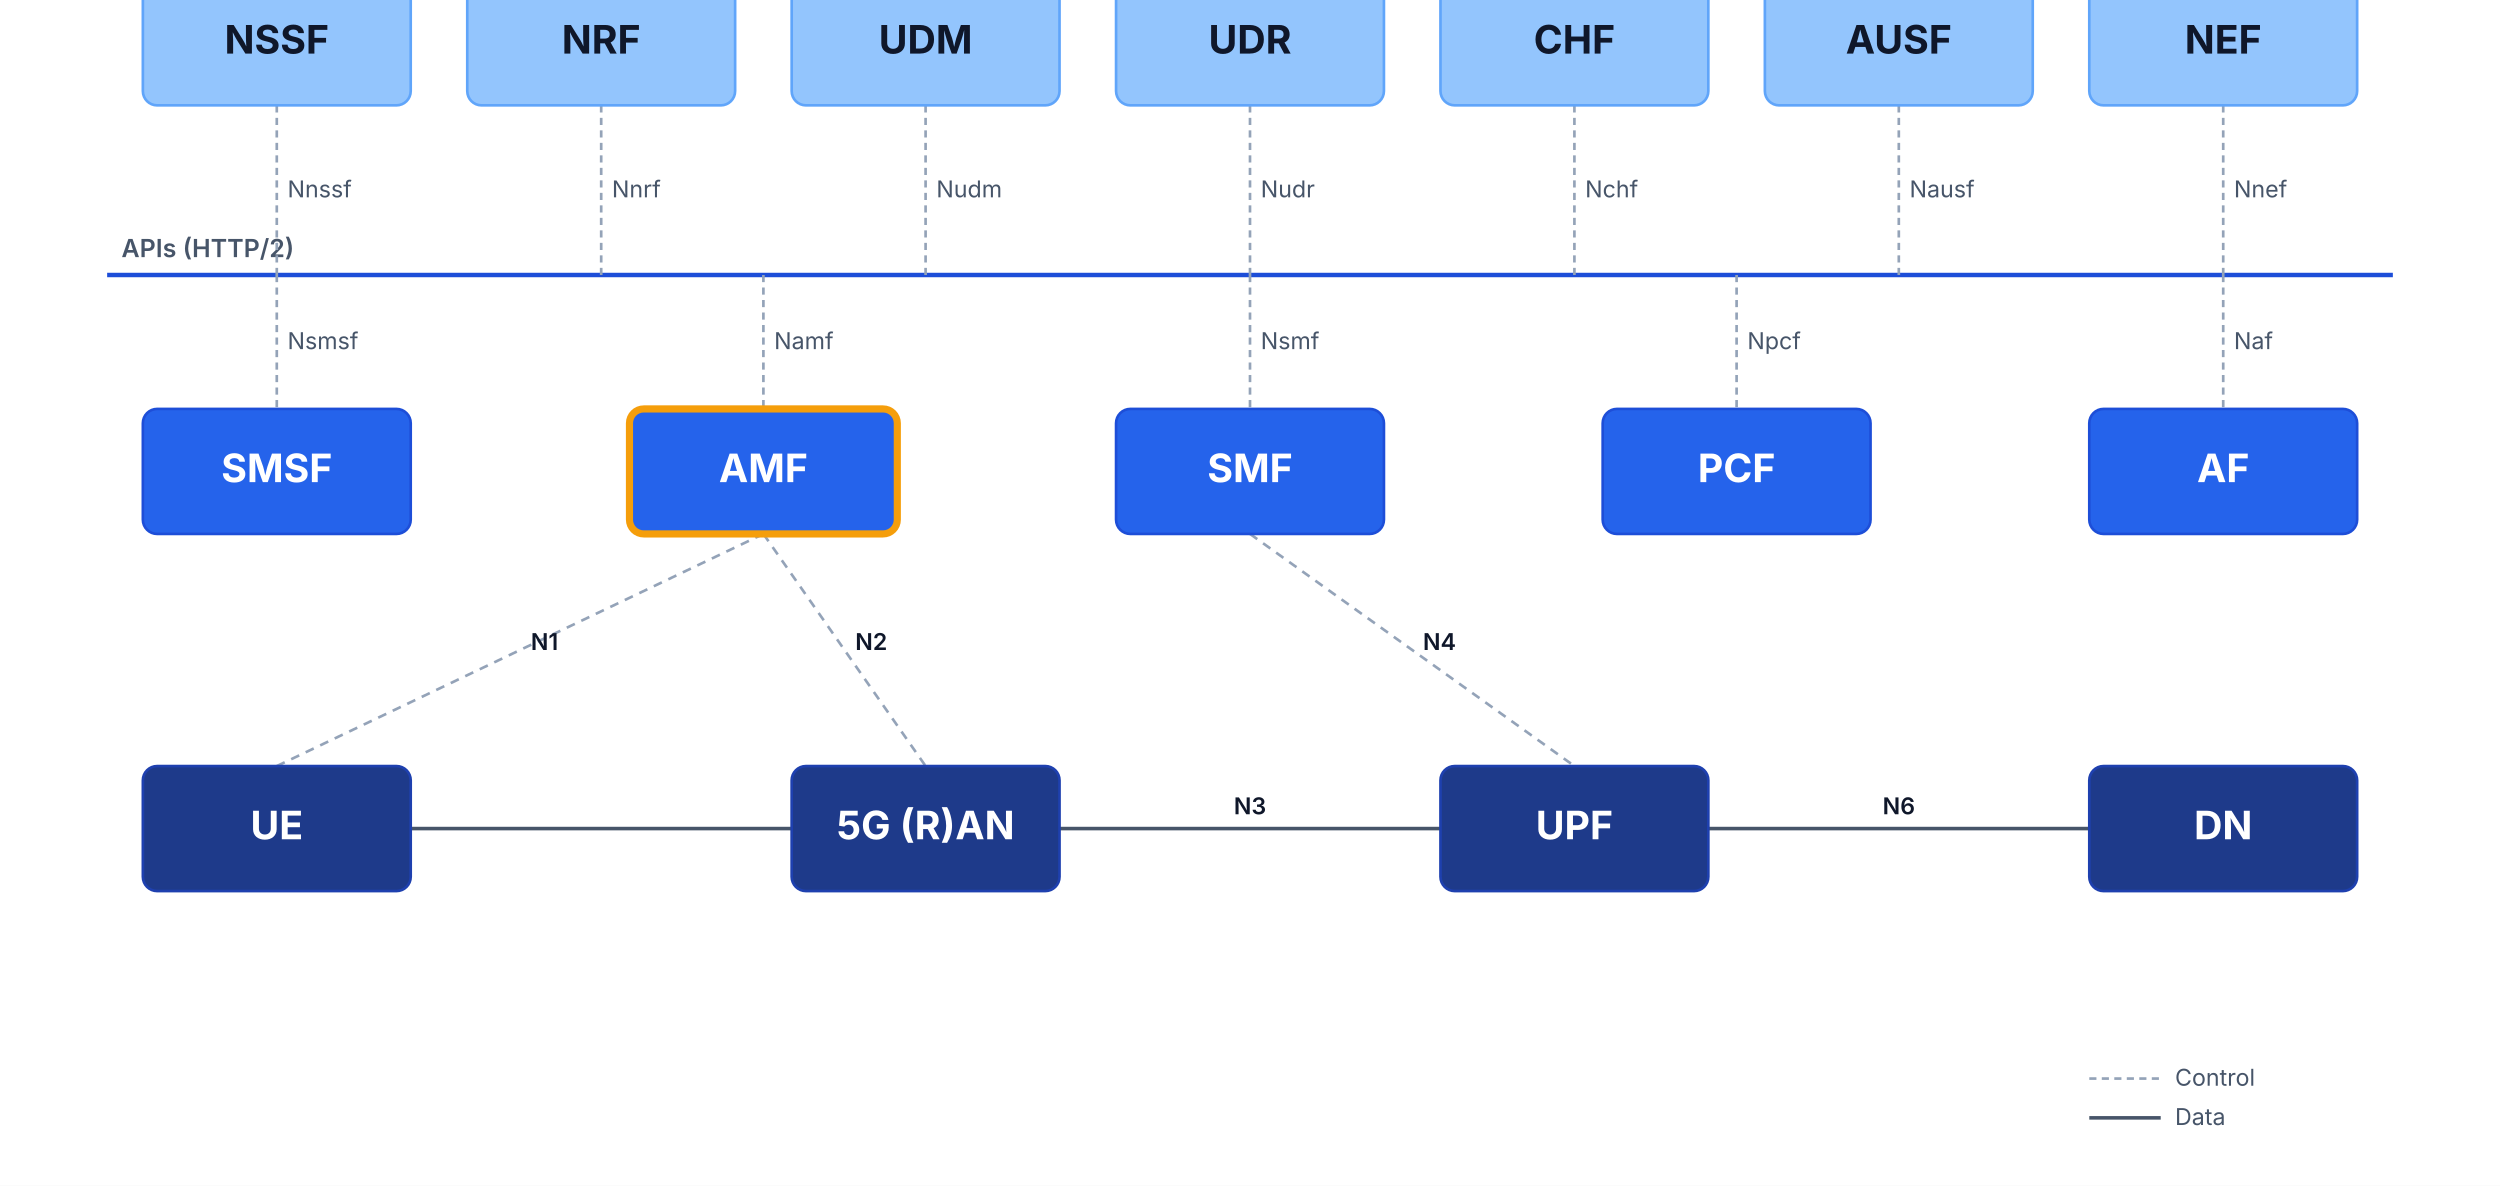
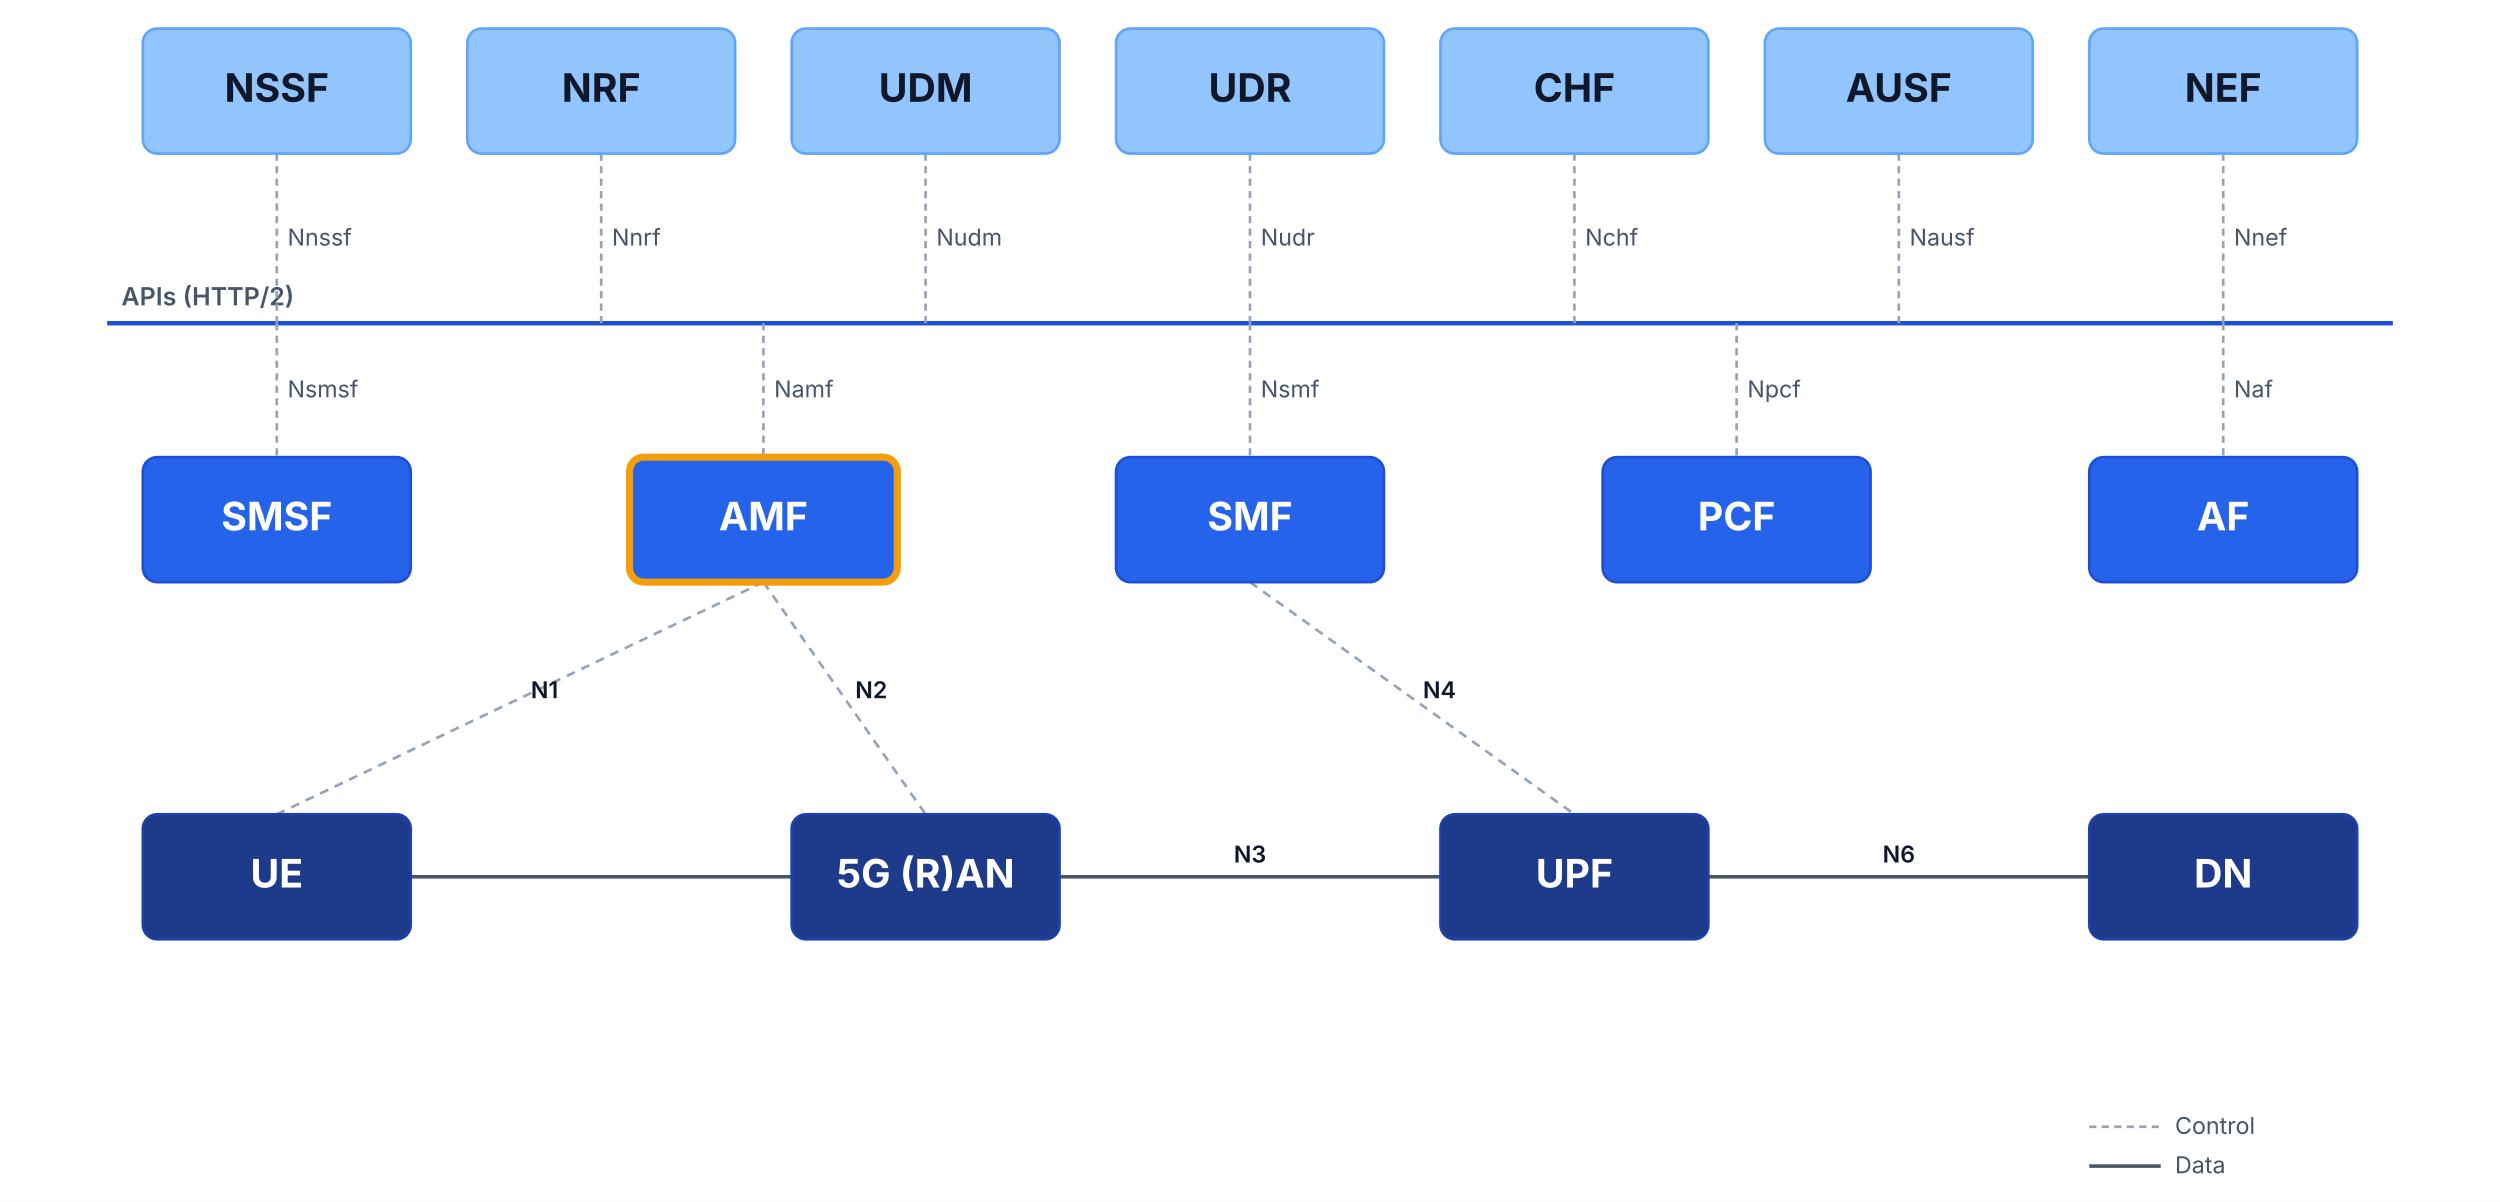
- <svg xmlns="http://www.w3.org/2000/svg" width="100%" viewBox="0 0 1400 664" preserveAspectRatio="xMidYMid meet" role="img" aria-label="5G System — architektura">
+ <svg xmlns="http://www.w3.org/2000/svg" width="100%" viewBox="0 0 1400 673" preserveAspectRatio="xMidYMid meet" role="img" aria-label="5G System — architektura">
  <defs>
    <marker id="net-arrow" markerWidth="10" markerHeight="10" refX="8" refY="5" orient="auto" markerUnits="strokeWidth">
      <path d="M1,1 L9,5 L1,9 Z" fill="#475569" />
    </marker>
  </defs>
-   <rect width="1400" height="664" fill="#FFFFFF" />
-   <g transform="translate(0, -96)">
+   <rect width="1400" height="673" fill="#FFFFFF" />
+   <g transform="translate(0, -69)">
    <g id="sba-bus">
      <line x1="60" y1="250" x2="1340" y2="250" stroke="#1D4ED8" stroke-width="2.5" />
      <text x="68" y="240" font-family="Inter, Arial, sans-serif" font-size="14" font-weight="600" fill="#475569">APIs (HTTP/2)</text>
      <line x1="155" y1="155" x2="155" y2="250" stroke="#94A3B8" stroke-width="1.5" stroke-dasharray="4 3" />
      <text x="161" y="206.5" font-family="Inter, Arial, sans-serif" font-size="13" fill="#475569">Nnssf</text>
      <line x1="336.667" y1="155" x2="336.667" y2="250" stroke="#94A3B8" stroke-width="1.5" stroke-dasharray="4 3" />
      <text x="342.667" y="206.5" font-family="Inter, Arial, sans-serif" font-size="13" fill="#475569">Nnrf</text>
      <line x1="518.333" y1="155" x2="518.333" y2="250" stroke="#94A3B8" stroke-width="1.5" stroke-dasharray="4 3" />
      <text x="524.333" y="206.5" font-family="Inter, Arial, sans-serif" font-size="13" fill="#475569">Nudm</text>
      <line x1="700" y1="155" x2="700" y2="250" stroke="#94A3B8" stroke-width="1.5" stroke-dasharray="4 3" />
      <text x="706" y="206.5" font-family="Inter, Arial, sans-serif" font-size="13" fill="#475569">Nudr</text>
      <line x1="881.667" y1="155" x2="881.667" y2="250" stroke="#94A3B8" stroke-width="1.5" stroke-dasharray="4 3" />
      <text x="887.667" y="206.5" font-family="Inter, Arial, sans-serif" font-size="13" fill="#475569">Nchf</text>
      <line x1="1063.333" y1="155" x2="1063.333" y2="250" stroke="#94A3B8" stroke-width="1.5" stroke-dasharray="4 3" />
      <text x="1069.333" y="206.5" font-family="Inter, Arial, sans-serif" font-size="13" fill="#475569">Nausf</text>
      <line x1="1245" y1="155" x2="1245" y2="250" stroke="#94A3B8" stroke-width="1.5" stroke-dasharray="4 3" />
      <text x="1251" y="206.5" font-family="Inter, Arial, sans-serif" font-size="13" fill="#475569">Nnef</text>
      <line x1="155" y1="250" x2="155" y2="325" stroke="#94A3B8" stroke-width="1.5" stroke-dasharray="4 3" />
      <text x="161" y="291.5" font-family="Inter, Arial, sans-serif" font-size="13" fill="#475569">Nsmsf</text>
      <line x1="427.5" y1="250" x2="427.5" y2="325" stroke="#94A3B8" stroke-width="1.5" stroke-dasharray="4 3" />
      <text x="433.5" y="291.5" font-family="Inter, Arial, sans-serif" font-size="13" fill="#475569">Namf</text>
      <line x1="700" y1="250" x2="700" y2="325" stroke="#94A3B8" stroke-width="1.5" stroke-dasharray="4 3" />
      <text x="706" y="291.5" font-family="Inter, Arial, sans-serif" font-size="13" fill="#475569">Nsmf</text>
      <line x1="972.5" y1="250" x2="972.5" y2="325" stroke="#94A3B8" stroke-width="1.5" stroke-dasharray="4 3" />
      <text x="978.5" y="291.5" font-family="Inter, Arial, sans-serif" font-size="13" fill="#475569">Npcf</text>
      <line x1="1245" y1="250" x2="1245" y2="325" stroke="#94A3B8" stroke-width="1.5" stroke-dasharray="4 3" />
      <text x="1251" y="291.5" font-family="Inter, Arial, sans-serif" font-size="13" fill="#475569">Naf</text>
    </g>
    <g id="data-path">
      <line x1="230" y1="560" x2="443.333" y2="560" stroke="#475569" stroke-width="2" />
      <line x1="593.333" y1="560" x2="806.667" y2="560" stroke="#475569" stroke-width="2" />
      <text x="700" y="552" text-anchor="middle" font-family="Inter, Arial, sans-serif" font-size="13" font-weight="600" fill="#0F172A">N3</text>
      <line x1="956.667" y1="560" x2="1170" y2="560" stroke="#475569" stroke-width="2" />
      <text x="1063.333" y="552" text-anchor="middle" font-family="Inter, Arial, sans-serif" font-size="13" font-weight="600" fill="#0F172A">N6</text>
    </g>
    <g id="control-to-data">
      <line x1="427.5" y1="395" x2="155" y2="525" stroke="#94A3B8" stroke-width="1.5" stroke-dasharray="5 4" />
      <text x="297.25" y="460" font-family="Inter, Arial, sans-serif" font-size="13" font-weight="600" fill="#0F172A">N1</text>
      <line x1="427.5" y1="395" x2="518.333" y2="525" stroke="#94A3B8" stroke-width="1.5" stroke-dasharray="5 4" />
      <text x="478.917" y="460" font-family="Inter, Arial, sans-serif" font-size="13" font-weight="600" fill="#0F172A">N2</text>
      <line x1="700" y1="395" x2="881.667" y2="525" stroke="#94A3B8" stroke-width="1.5" stroke-dasharray="5 4" />
      <text x="796.833" y="460" font-family="Inter, Arial, sans-serif" font-size="13" font-weight="600" fill="#0F172A">N4</text>
    </g>
    <g id="nodes">
      <g id="nf-nssf">
        <rect x="80" y="85" width="150" height="70" rx="8" fill="#93C5FD" stroke="#60A5FA" stroke-width="1.5" />
        <text x="155" y="126" text-anchor="middle" font-family="Inter, Arial, sans-serif" font-size="22" font-weight="700" fill="#0F172A">NSSF</text>
      </g>
      <g id="nf-nrf">
        <rect x="261.667" y="85" width="150" height="70" rx="8" fill="#93C5FD" stroke="#60A5FA" stroke-width="1.5" />
        <text x="336.667" y="126" text-anchor="middle" font-family="Inter, Arial, sans-serif" font-size="22" font-weight="700" fill="#0F172A">NRF</text>
      </g>
      <g id="nf-udm">
        <rect x="443.333" y="85" width="150" height="70" rx="8" fill="#93C5FD" stroke="#60A5FA" stroke-width="1.5" />
        <text x="518.333" y="126" text-anchor="middle" font-family="Inter, Arial, sans-serif" font-size="22" font-weight="700" fill="#0F172A">UDM</text>
      </g>
      <g id="nf-udr">
        <rect x="625" y="85" width="150" height="70" rx="8" fill="#93C5FD" stroke="#60A5FA" stroke-width="1.5" />
        <text x="700" y="126" text-anchor="middle" font-family="Inter, Arial, sans-serif" font-size="22" font-weight="700" fill="#0F172A">UDR</text>
      </g>
      <g id="nf-chf">
        <rect x="806.667" y="85" width="150" height="70" rx="8" fill="#93C5FD" stroke="#60A5FA" stroke-width="1.5" />
        <text x="881.667" y="126" text-anchor="middle" font-family="Inter, Arial, sans-serif" font-size="22" font-weight="700" fill="#0F172A">CHF</text>
      </g>
      <g id="nf-ausf">
        <rect x="988.333" y="85" width="150" height="70" rx="8" fill="#93C5FD" stroke="#60A5FA" stroke-width="1.5" />
        <text x="1063.333" y="126" text-anchor="middle" font-family="Inter, Arial, sans-serif" font-size="22" font-weight="700" fill="#0F172A">AUSF</text>
      </g>
      <g id="nf-nef">
        <rect x="1170" y="85" width="150" height="70" rx="8" fill="#93C5FD" stroke="#60A5FA" stroke-width="1.5" />
        <text x="1245" y="126" text-anchor="middle" font-family="Inter, Arial, sans-serif" font-size="22" font-weight="700" fill="#0F172A">NEF</text>
      </g>
      <g id="nf-smsf">
        <rect x="80" y="325" width="150" height="70" rx="8" fill="#2563EB" stroke="#1D4ED8" stroke-width="1.5" />
        <text x="155" y="366" text-anchor="middle" font-family="Inter, Arial, sans-serif" font-size="22" font-weight="700" fill="#FFFFFF">SMSF</text>
      </g>
      <g id="nf-amf">
        <rect x="352.5" y="325" width="150" height="70" rx="8" fill="#2563EB" stroke="#F59E0B" stroke-width="4" />
        <text x="427.5" y="366" text-anchor="middle" font-family="Inter, Arial, sans-serif" font-size="22" font-weight="700" fill="#FFFFFF">AMF</text>
      </g>
      <g id="nf-smf">
        <rect x="625" y="325" width="150" height="70" rx="8" fill="#2563EB" stroke="#1D4ED8" stroke-width="1.5" />
        <text x="700" y="366" text-anchor="middle" font-family="Inter, Arial, sans-serif" font-size="22" font-weight="700" fill="#FFFFFF">SMF</text>
      </g>
      <g id="nf-pcf">
        <rect x="897.5" y="325" width="150" height="70" rx="8" fill="#2563EB" stroke="#1D4ED8" stroke-width="1.5" />
        <text x="972.5" y="366" text-anchor="middle" font-family="Inter, Arial, sans-serif" font-size="22" font-weight="700" fill="#FFFFFF">PCF</text>
      </g>
      <g id="nf-af">
        <rect x="1170" y="325" width="150" height="70" rx="8" fill="#2563EB" stroke="#1D4ED8" stroke-width="1.5" />
        <text x="1245" y="366" text-anchor="middle" font-family="Inter, Arial, sans-serif" font-size="22" font-weight="700" fill="#FFFFFF">AF</text>
      </g>
      <g id="nf-ue">
        <rect x="80" y="525" width="150" height="70" rx="8" fill="#1E3A8A" stroke="#1E40AF" stroke-width="1.5" />
        <text x="155" y="566" text-anchor="middle" font-family="Inter, Arial, sans-serif" font-size="22" font-weight="700" fill="#FFFFFF">UE</text>
      </g>
      <g id="nf-ran">
        <rect x="443.333" y="525" width="150" height="70" rx="8" fill="#1E3A8A" stroke="#1E40AF" stroke-width="1.5" />
        <text x="518.333" y="566" text-anchor="middle" font-family="Inter, Arial, sans-serif" font-size="22" font-weight="700" fill="#FFFFFF">5G (R)AN</text>
      </g>
      <g id="nf-upf">
        <rect x="806.667" y="525" width="150" height="70" rx="8" fill="#1E3A8A" stroke="#1E40AF" stroke-width="1.5" />
        <text x="881.667" y="566" text-anchor="middle" font-family="Inter, Arial, sans-serif" font-size="22" font-weight="700" fill="#FFFFFF">UPF</text>
      </g>
      <g id="nf-dn">
        <rect x="1170" y="525" width="150" height="70" rx="8" fill="#1E3A8A" stroke="#1E40AF" stroke-width="1.5" />
        <text x="1245" y="566" text-anchor="middle" font-family="Inter, Arial, sans-serif" font-size="22" font-weight="700" fill="#FFFFFF">DN</text>
      </g>
    </g>
    <g id="legend">
      <line x1="1170" y1="700" x2="1210" y2="700" stroke="#94A3B8" stroke-width="1.5" stroke-dasharray="4 3" />
      <text x="1218" y="704" font-family="Inter, Arial, sans-serif" font-size="13" fill="#475569">Control</text>
      <line x1="1170" y1="722" x2="1210" y2="722" stroke="#475569" stroke-width="2" />
      <text x="1218" y="726" font-family="Inter, Arial, sans-serif" font-size="13" fill="#475569">Data</text>
    </g>
  </g>
</svg>
